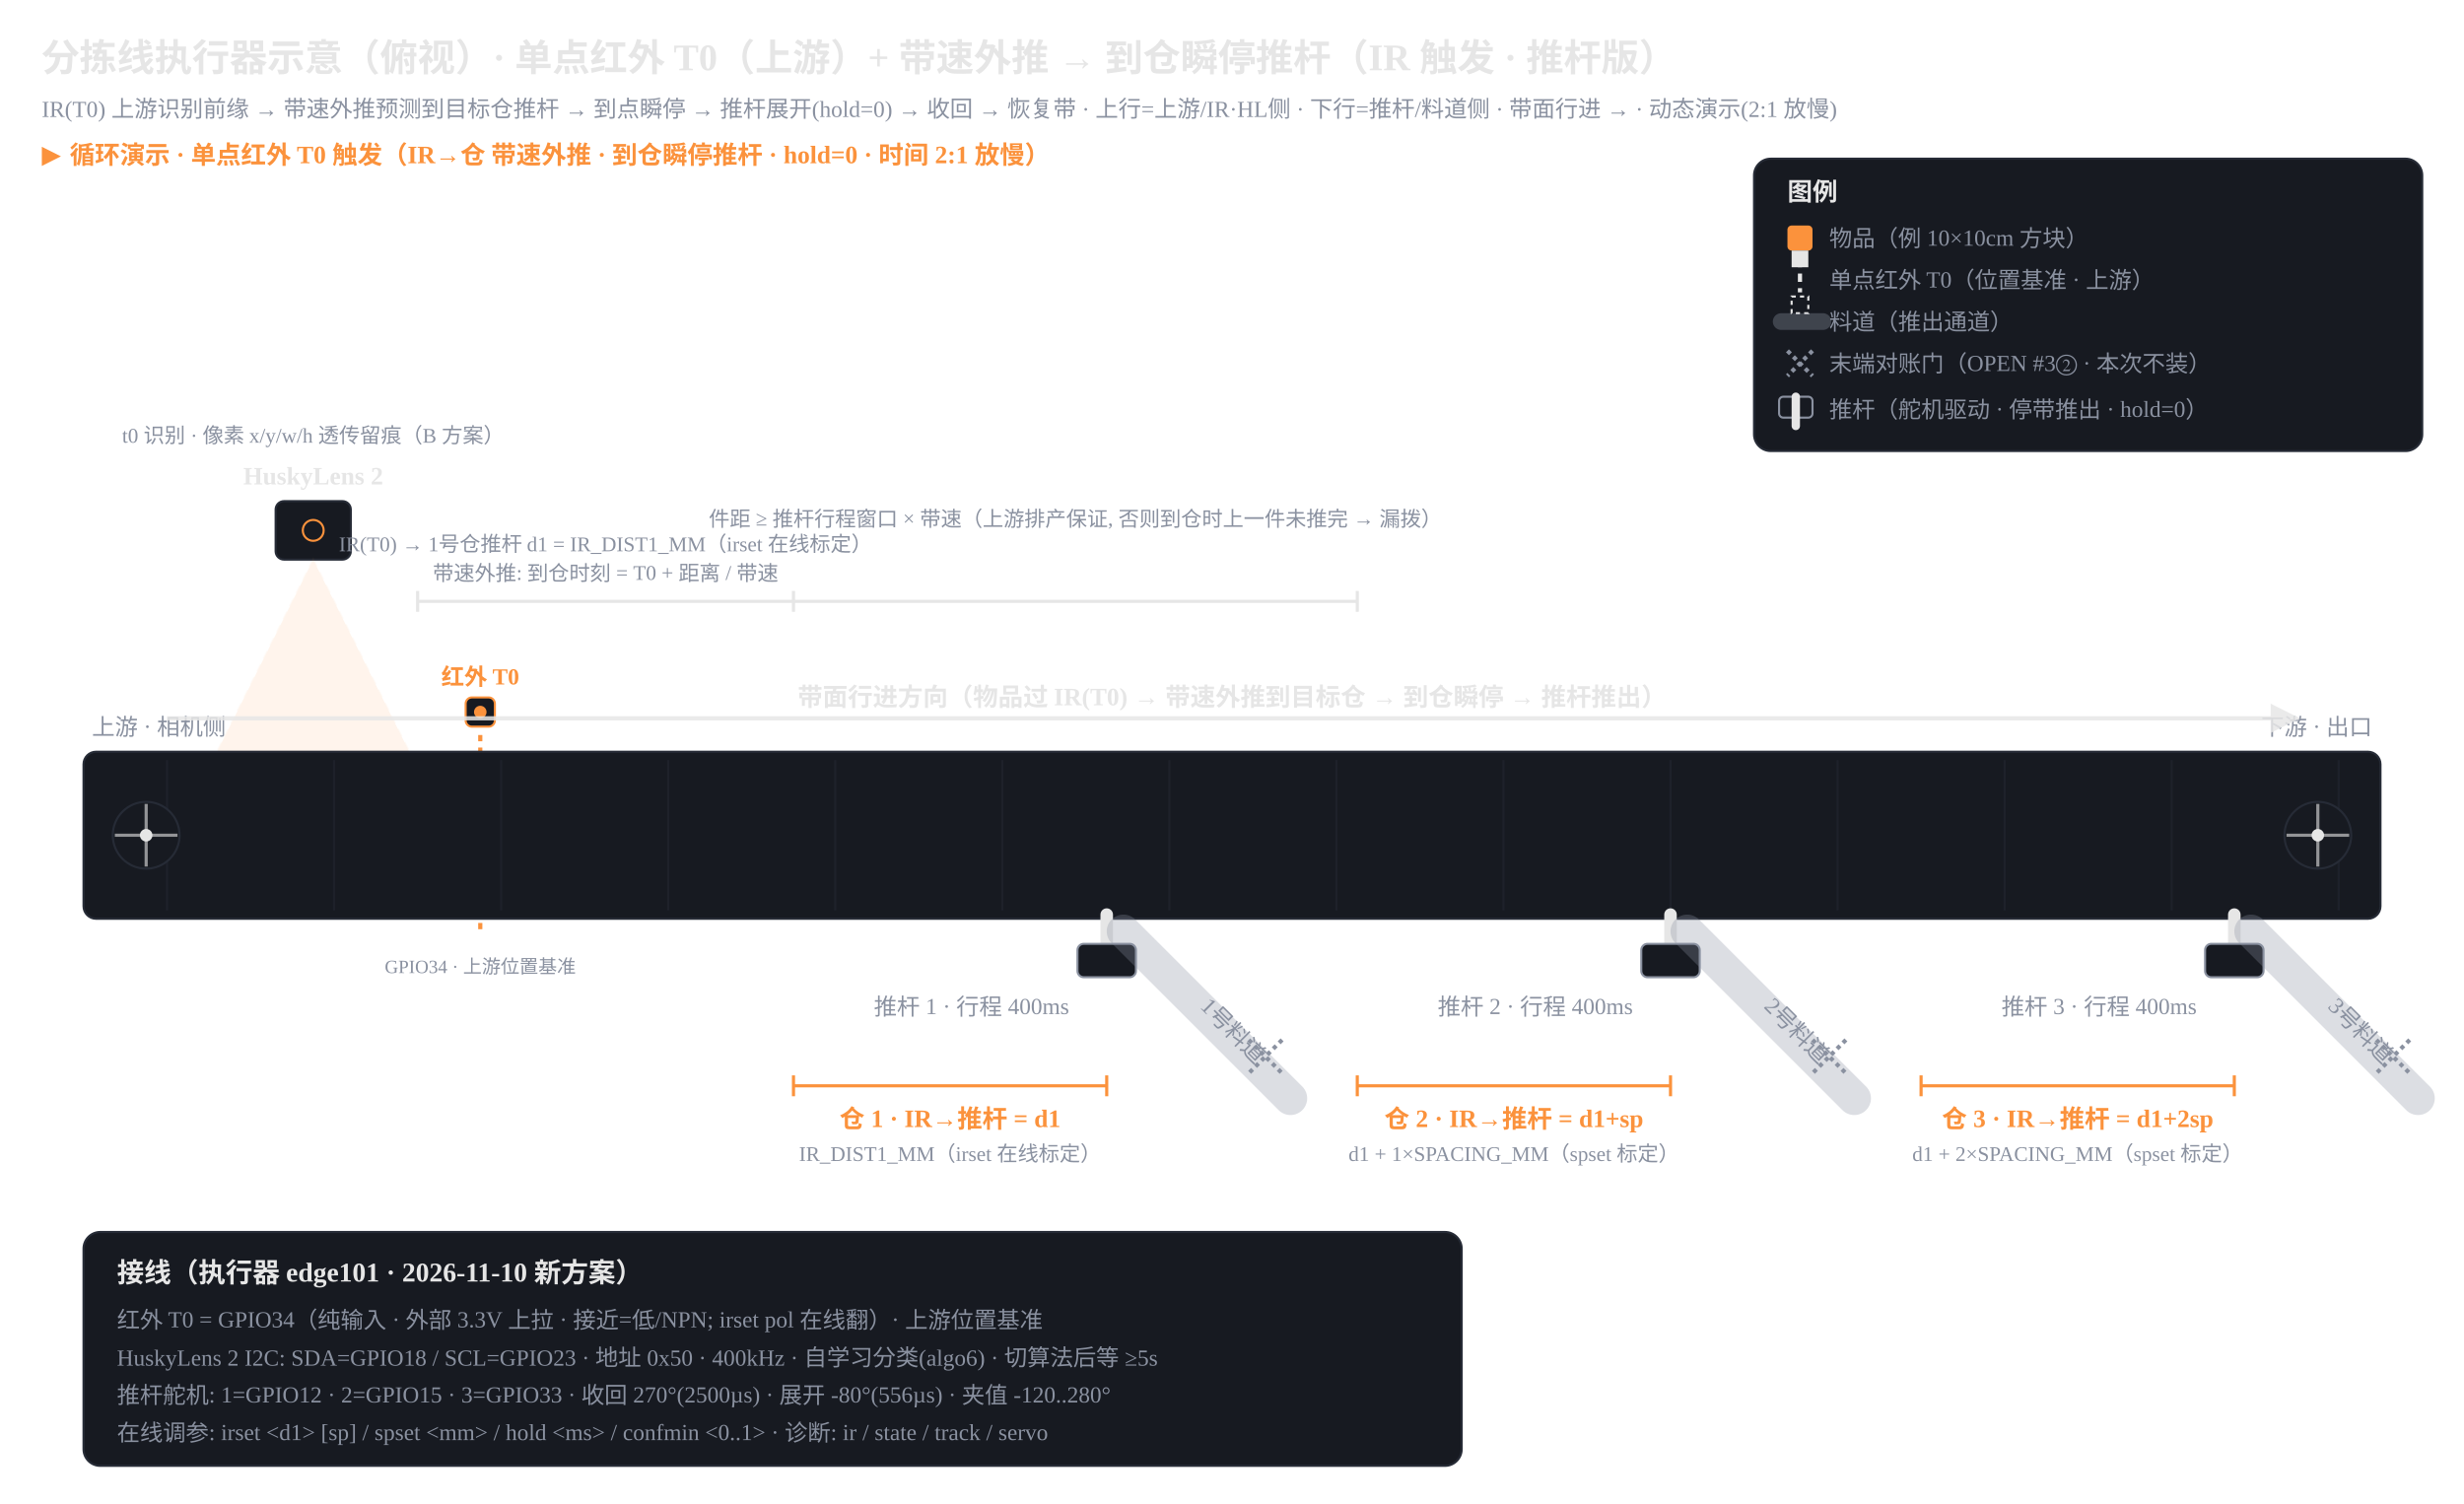
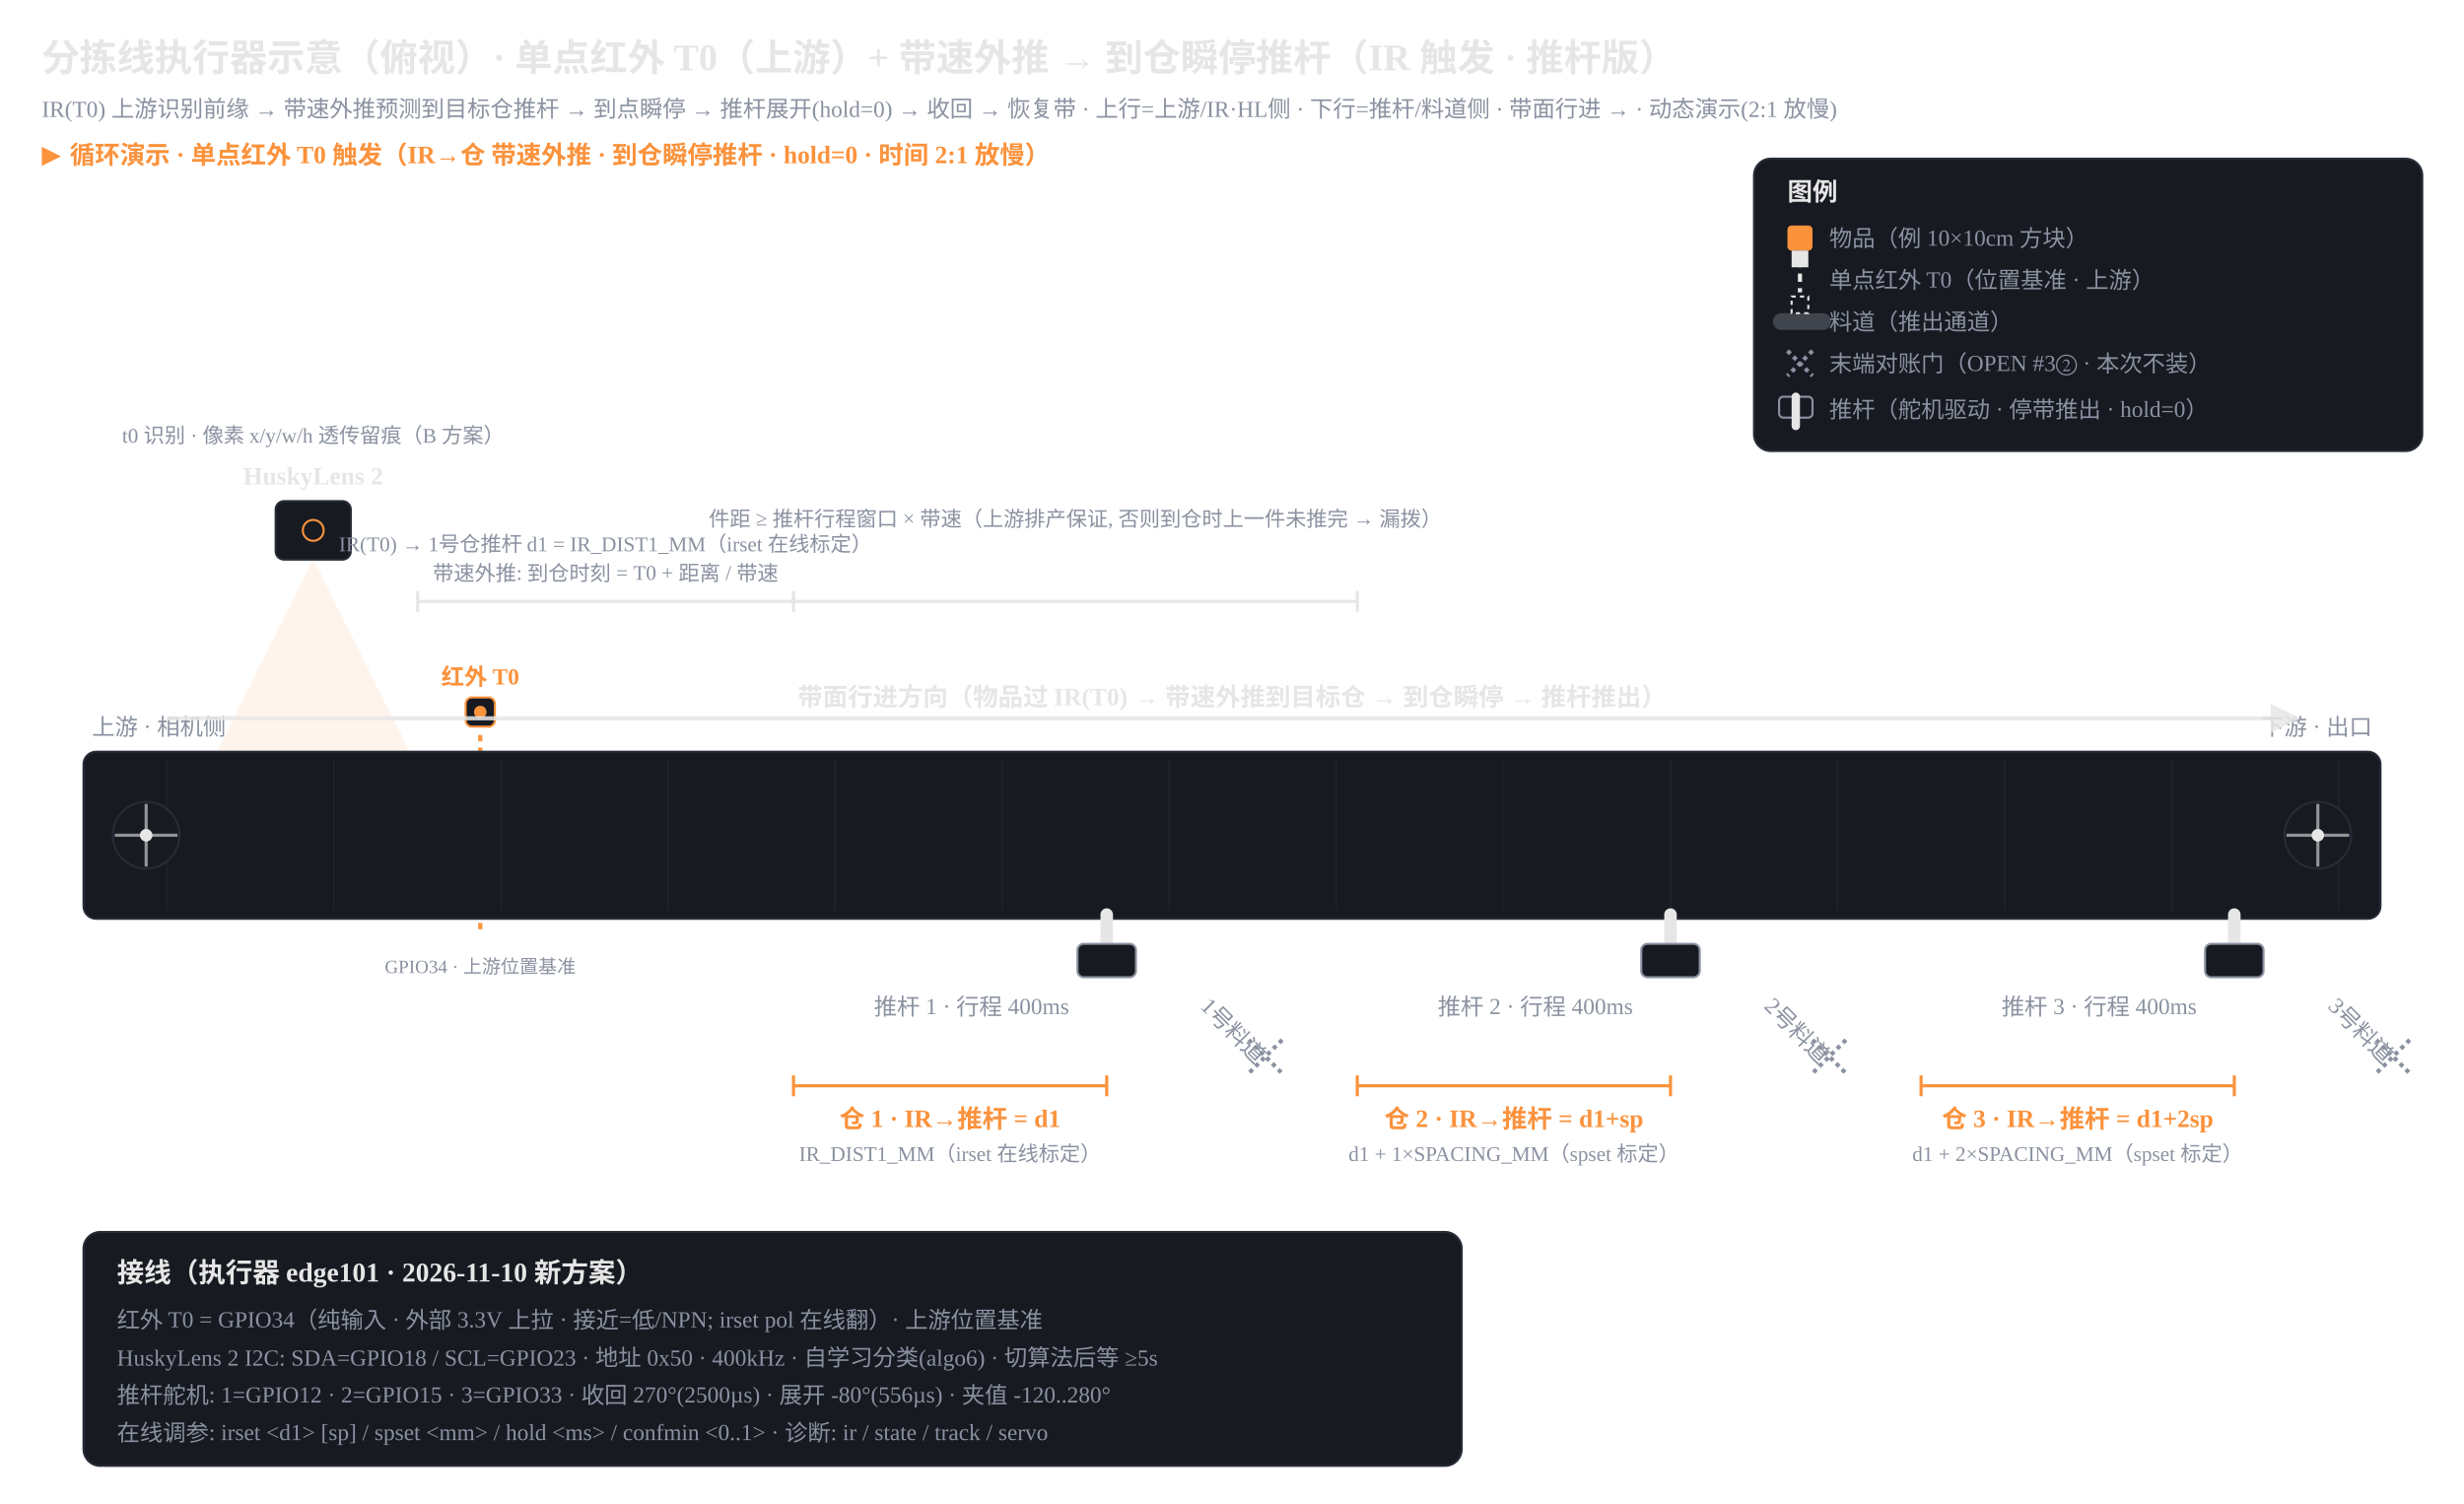
<svg xmlns="http://www.w3.org/2000/svg" id="gla-svg" viewBox="0 0 1180 720" role="img" aria-label="分拣线执行器运行示意 (俯视 · 推杆版 · 单点红外 T0 上游 + 带速外推到仓瞬停推杆 · 数字孪生同步)" style="width:100%;height:auto;display:block">
  <defs>
    <marker id="gw-arw" viewBox="0 0 10 10" refX="9" refY="5" markerWidth="7" markerHeight="7" orient="auto-start-reverse">
      <path d="M0,0 L10,5 L0,10 z" fill="var(--gate-fg,#e6e6e6)" />
    </marker>
    <marker id="gw-arwm" viewBox="0 0 10 10" refX="9" refY="5" markerWidth="6" markerHeight="6" orient="auto-start-reverse">
      <path d="M0,0 L10,5 L0,10 z" fill="var(--gate-mut,#8a91a0)" />
    </marker>
    <clipPath id="gla-clip">
      <rect x="40" y="360" width="1100" height="80" />
    </clipPath>
  </defs>
  <text x="20" y="34" font-size="18" font-weight="700" fill="var(--gate-fg,#e6e6e6)">分拣线执行器示意（俯视）· 单点红外 T0（上游）+ 带速外推 → 到仓瞬停推杆（IR 触发 · 推杆版）</text>
  <text x="20" y="56" font-size="11" fill="var(--gate-mut,#8a91a0)">IR(T0) 上游识别前缘 → 带速外推预测到目标仓推杆 → 到点瞬停 → 推杆展开(hold=0) → 收回 → 恢复带 · 上行=上游/IR·HL侧 · 下行=推杆/料道侧 · 带面行进 → · 动态演示(2:1 放慢)</text>
  <text id="gla-status" x="20" y="78" font-size="12" font-weight="700" fill="var(--gate-acc,#fb923c)">▶ 循环演示 · 单点红外 T0 触发（IR→仓 带速外推 · 到仓瞬停推杆 · hold=0 · 时间 2:1 放慢）</text>
  <rect x="840" y="76" width="320" height="140" rx="8" fill="var(--gate-bg,#171a21)" stroke="var(--gate-bd,#262b36)" />
  <text x="856" y="96" font-size="12" font-weight="700" fill="var(--gate-fg,#e6e6e6)">图例</text>
  <rect x="856" y="108" width="12" height="12" rx="2" fill="var(--gate-acc,#fb923c)" />
  <text x="876" y="118" font-size="11" fill="var(--gate-mut,#8a91a0)">物品（例 10×10cm 方块）</text>
  <line x1="862" y1="124" x2="862" y2="140" stroke="var(--gate-fg,#e6e6e6)" stroke-width="2" stroke-dasharray="4 3" />
  <rect x="858" y="120" width="8" height="8" fill="var(--gate-fg,#e6e6e6)" />
  <rect x="858" y="142" width="8" height="8" fill="none" stroke="var(--gate-fg,#e6e6e6)" stroke-dasharray="2 2" />
  <text x="876" y="138" font-size="11" fill="var(--gate-mut,#8a91a0)">单点红外 T0（位置基准 · 上游）</text>
  <line x1="853" y1="154" x2="873" y2="154" stroke="var(--gate-mut,#8a91a0)" stroke-width="8" opacity="0.35" stroke-linecap="round" />
  <text x="876" y="158" font-size="11" fill="var(--gate-mut,#8a91a0)">料道（推出通道）</text>
  <line x1="856" y1="168" x2="868" y2="180" stroke="var(--gate-mut,#8a91a0)" stroke-width="2" stroke-dasharray="2 2" />
  <line x1="868" y1="168" x2="856" y2="180" stroke="var(--gate-mut,#8a91a0)" stroke-width="2" stroke-dasharray="2 2" />
  <text x="876" y="178" font-size="11" fill="var(--gate-mut,#8a91a0)">末端对账门（OPEN #3② · 本次不装）</text>
  <rect x="852" y="190" width="16" height="10" rx="2" fill="var(--gate-bg,#171a21)" stroke="var(--gate-mut,#8a91a0)" />
  <line x1="860" y1="190" x2="860" y2="204" stroke="var(--gate-fg,#e6e6e6)" stroke-width="4" stroke-linecap="round" />
  <text x="876" y="200" font-size="11" fill="var(--gate-mut,#8a91a0)">推杆（舵机驱动 · 停带推出 · hold=0）</text>
  <text x="150" y="212" font-size="10" fill="var(--gate-mut,#8a91a0)" text-anchor="middle">t0 识别 · 像素 x/y/w/h 透传留痕（B 方案）</text>
  <text x="150" y="232" font-size="12" font-weight="700" fill="var(--gate-fg,#e6e6e6)" text-anchor="middle">HuskyLens 2</text>
  <rect id="gla-cam" x="132" y="240" width="36" height="28" rx="4" fill="var(--gate-bg,#171a21)" stroke="var(--gate-bd,#262b36)" />
  <circle cx="150" cy="254" r="5" fill="none" stroke="var(--gate-acc,#fb923c)" />
  <polygon id="gla-fan" points="150,268 104,360 196,360" fill="var(--gate-acc,#fb923c)" opacity="0.10" stroke="var(--gate-acc,#fb923c)" stroke-opacity="0.45" stroke-dasharray="4 3" />
  <g id="gla-visiong" opacity="0">
    <rect x="76" y="270" width="148" height="22" rx="11" fill="var(--gate-bg,#171a21)" stroke="var(--gate-acc,#fb923c)" stroke-opacity="0.65" />
    <text id="gla-vision" x="150" y="285" font-size="11" font-weight="600" fill="var(--gate-fg,#e6e6e6)" text-anchor="middle">识别 · --</text>
  </g>
  <g>
    <line x1="230" y1="352" x2="230" y2="448" stroke="var(--gate-acc,#fb923c)" stroke-width="2" stroke-dasharray="3 3" />
    <rect x="223" y="334" width="14" height="14" rx="3" fill="var(--gate-bg,#171a21)" stroke="var(--gate-acc,#fb923c)" />
    <circle cx="230" cy="341" r="3" fill="var(--gate-acc,#fb923c)" />
    <text x="230" y="328" font-size="11" font-weight="700" fill="var(--gate-acc,#fb923c)" text-anchor="middle">红外 T0</text>
    <text x="230" y="466" font-size="9" fill="var(--gate-mut,#8a91a0)" text-anchor="middle">GPIO34 · 上游位置基准</text>
  </g>
  <line x1="200" y1="288" x2="380" y2="288" stroke="var(--gate-fg,#e6e6e6)" stroke-width="1.5" />
  <line x1="200" y1="283" x2="200" y2="293" stroke="var(--gate-fg,#e6e6e6)" stroke-width="1.5" />
  <line x1="380" y1="283" x2="380" y2="293" stroke="var(--gate-fg,#e6e6e6)" stroke-width="1.5" />
  <text x="290" y="264" font-size="10" fill="var(--gate-mut,#8a91a0)" text-anchor="middle">IR(T0) → 1号仓推杆 d1 = IR_DIST1_MM（irset 在线标定）</text>
  <text x="290" y="278" font-size="10" fill="var(--gate-mut,#8a91a0)" text-anchor="middle">带速外推: 到仓时刻 = T0 + 距离 / 带速</text>
  <line x1="380" y1="288" x2="650" y2="288" stroke="var(--gate-fg,#e6e6e6)" stroke-width="1.5" />
  <line x1="650" y1="283" x2="650" y2="293" stroke="var(--gate-fg,#e6e6e6)" stroke-width="1.5" />
  <text x="515" y="252" font-size="10" fill="var(--gate-mut,#8a91a0)" text-anchor="middle">件距 ≥ 推杆行程窗口 × 带速（上游排产保证, 否则到仓时上一件未推完 → 漏拨）</text>
  <text x="44" y="352" font-size="11" fill="var(--gate-mut,#8a91a0)">上游 · 相机侧</text>
  <text x="1136" y="352" font-size="11" fill="var(--gate-mut,#8a91a0)" text-anchor="end">下游 · 出口</text>
  <rect x="40" y="360" width="1100" height="80" rx="6" fill="var(--gate-bg,#171a21)" stroke="var(--gate-bd,#262b36)" />
  <g id="gla-treads" clip-path="url(#gla-clip)" stroke="var(--gate-bd,#262b36)" opacity="0.45">
    <line x1="80" y1="364" x2="80" y2="436" />
    <line x1="160" y1="364" x2="160" y2="436" />
    <line x1="240" y1="364" x2="240" y2="436" />
    <line x1="320" y1="364" x2="320" y2="436" />
    <line x1="400" y1="364" x2="400" y2="436" />
    <line x1="480" y1="364" x2="480" y2="436" />
    <line x1="560" y1="364" x2="560" y2="436" />
    <line x1="640" y1="364" x2="640" y2="436" />
    <line x1="720" y1="364" x2="720" y2="436" />
    <line x1="800" y1="364" x2="800" y2="436" />
    <line x1="880" y1="364" x2="880" y2="436" />
    <line x1="960" y1="364" x2="960" y2="436" />
    <line x1="1040" y1="364" x2="1040" y2="436" />
    <line x1="1120" y1="364" x2="1120" y2="436" />
  </g>
  <circle cx="70" cy="400" r="16" fill="var(--gate-bg,#171a21)" stroke="var(--gate-bd,#262b36)" />
  <g id="gla-spoke-1" stroke="var(--gate-fg,#e6e6e6)" stroke-width="1.5" opacity="0.6">
    <line x1="70" y1="400" x2="70" y2="385" />
    <line x1="70" y1="400" x2="85" y2="400" />
    <line x1="70" y1="400" x2="70" y2="415" />
    <line x1="70" y1="400" x2="55" y2="400" />
  </g>
  <circle cx="70" cy="400" r="3" fill="var(--gate-fg,#e6e6e6)" />
  <circle cx="1110" cy="400" r="16" fill="var(--gate-bg,#171a21)" stroke="var(--gate-bd,#262b36)" />
  <g id="gla-spoke-2" stroke="var(--gate-fg,#e6e6e6)" stroke-width="1.5" opacity="0.6">
    <line x1="1110" y1="400" x2="1110" y2="385" />
    <line x1="1110" y1="400" x2="1125" y2="400" />
    <line x1="1110" y1="400" x2="1110" y2="415" />
    <line x1="1110" y1="400" x2="1095" y2="400" />
  </g>
  <circle cx="1110" cy="400" r="3" fill="var(--gate-fg,#e6e6e6)" />
  <g id="gla-obj-1" opacity="0" transform="translate(40,400)">
    <g transform="scale(2)">
      <rect id="gla-obj-1-block" x="-9" y="-9" width="18" height="18" rx="2" fill="var(--gate-acc,#fb923c)" />
      <g id="gla-obj-1-banana" display="none">
        <path d="M-7.5,2.5 C-8,-3.5 -3,-7.5 4.5,-7.5 C6.5,-7.5 7.5,-6.5 7.5,-5.5 C2,-5.5 -3.5,-1.5 -4.5,4 L-6.5,6 C-7.5,5.5 -7.8,4 -7.5,2.5 Z" fill="#fbbf24" stroke="#b45309" stroke-width="0.8" />
      </g>
      <g id="gla-obj-1-pear" display="none">
        <circle cx="0" cy="2.8" r="5.6" fill="#a3d977" stroke="#4d7c0f" stroke-width="0.8" />
        <circle cx="0" cy="-3.2" r="3.6" fill="#a3d977" stroke="#4d7c0f" stroke-width="0.8" />
        <line x1="0" y1="-6.4" x2="0.5" y2="-8.8" stroke="#78350f" stroke-width="1.1" />
      </g>
      <g id="gla-obj-1-red_apple" display="none">
        <circle cx="0" cy="1.2" r="6.2" fill="#ef4444" stroke="#991b1b" stroke-width="0.8" />
        <line x1="0" y1="-4.6" x2="0.9" y2="-7.6" stroke="#78350f" stroke-width="1.1" />
        <ellipse cx="3.2" cy="-6.4" rx="2.5" ry="1.4" fill="#4ade80" transform="rotate(-20 3.2 -6.4)" />
      </g>
      <g id="gla-obj-1-green_apple" display="none">
        <circle cx="0" cy="1.2" r="6.2" fill="#4ade80" stroke="#166534" stroke-width="0.8" />
        <line x1="0" y1="-4.6" x2="0.9" y2="-7.6" stroke="#78350f" stroke-width="1.1" />
        <ellipse cx="3.2" cy="-6.4" rx="2.5" ry="1.4" fill="#bbf7d0" transform="rotate(-20 3.2 -6.4)" />
      </g>
    </g>
  </g>
  <g id="gla-obj-2" opacity="0" transform="translate(40,400)">
    <g transform="scale(2)">
      <rect id="gla-obj-2-block" x="-9" y="-9" width="18" height="18" rx="2" fill="var(--gate-acc,#fb923c)" />
      <g id="gla-obj-2-banana" display="none">
        <path d="M-7.5,2.5 C-8,-3.5 -3,-7.5 4.5,-7.5 C6.5,-7.5 7.5,-6.5 7.5,-5.5 C2,-5.5 -3.5,-1.5 -4.5,4 L-6.5,6 C-7.5,5.5 -7.8,4 -7.5,2.5 Z" fill="#fbbf24" stroke="#b45309" stroke-width="0.8" />
      </g>
      <g id="gla-obj-2-pear" display="none">
        <circle cx="0" cy="2.8" r="5.6" fill="#a3d977" stroke="#4d7c0f" stroke-width="0.8" />
        <circle cx="0" cy="-3.2" r="3.6" fill="#a3d977" stroke="#4d7c0f" stroke-width="0.8" />
        <line x1="0" y1="-6.4" x2="0.5" y2="-8.8" stroke="#78350f" stroke-width="1.1" />
      </g>
      <g id="gla-obj-2-red_apple" display="none">
        <circle cx="0" cy="1.2" r="6.2" fill="#ef4444" stroke="#991b1b" stroke-width="0.8" />
        <line x1="0" y1="-4.6" x2="0.9" y2="-7.6" stroke="#78350f" stroke-width="1.1" />
        <ellipse cx="3.2" cy="-6.4" rx="2.5" ry="1.4" fill="#4ade80" transform="rotate(-20 3.2 -6.4)" />
      </g>
      <g id="gla-obj-2-green_apple" display="none">
        <circle cx="0" cy="1.2" r="6.2" fill="#4ade80" stroke="#166534" stroke-width="0.8" />
        <line x1="0" y1="-4.6" x2="0.9" y2="-7.6" stroke="#78350f" stroke-width="1.1" />
        <ellipse cx="3.2" cy="-6.4" rx="2.5" ry="1.4" fill="#bbf7d0" transform="rotate(-20 3.2 -6.4)" />
      </g>
    </g>
  </g>
  <g id="gla-obj-3" opacity="0" transform="translate(40,400)">
    <g transform="scale(2)">
      <rect id="gla-obj-3-block" x="-9" y="-9" width="18" height="18" rx="2" fill="var(--gate-acc,#fb923c)" />
      <g id="gla-obj-3-banana" display="none">
        <path d="M-7.5,2.5 C-8,-3.5 -3,-7.5 4.5,-7.5 C6.5,-7.5 7.5,-6.5 7.5,-5.5 C2,-5.5 -3.5,-1.5 -4.5,4 L-6.5,6 C-7.5,5.5 -7.8,4 -7.5,2.5 Z" fill="#fbbf24" stroke="#b45309" stroke-width="0.8" />
      </g>
      <g id="gla-obj-3-pear" display="none">
        <circle cx="0" cy="2.8" r="5.6" fill="#a3d977" stroke="#4d7c0f" stroke-width="0.8" />
        <circle cx="0" cy="-3.2" r="3.6" fill="#a3d977" stroke="#4d7c0f" stroke-width="0.8" />
        <line x1="0" y1="-6.4" x2="0.5" y2="-8.8" stroke="#78350f" stroke-width="1.1" />
      </g>
      <g id="gla-obj-3-red_apple" display="none">
        <circle cx="0" cy="1.2" r="6.2" fill="#ef4444" stroke="#991b1b" stroke-width="0.8" />
        <line x1="0" y1="-4.6" x2="0.9" y2="-7.6" stroke="#78350f" stroke-width="1.1" />
        <ellipse cx="3.2" cy="-6.4" rx="2.5" ry="1.4" fill="#4ade80" transform="rotate(-20 3.2 -6.4)" />
      </g>
      <g id="gla-obj-3-green_apple" display="none">
        <circle cx="0" cy="1.2" r="6.2" fill="#4ade80" stroke="#166534" stroke-width="0.8" />
        <line x1="0" y1="-4.6" x2="0.9" y2="-7.6" stroke="#78350f" stroke-width="1.1" />
        <ellipse cx="3.2" cy="-6.4" rx="2.5" ry="1.4" fill="#bbf7d0" transform="rotate(-20 3.2 -6.4)" />
      </g>
    </g>
  </g>
  <line id="gla-gate-1" x1="380" y1="352" x2="380" y2="448" stroke="var(--gate-acc,#fb923c)" stroke-width="3" opacity="0" display="none" />
  <line id="gla-gate-2" x1="650" y1="352" x2="650" y2="448" stroke="var(--gate-acc,#fb923c)" stroke-width="3" opacity="0" display="none" />
  <line id="gla-gate-3" x1="920" y1="352" x2="920" y2="448" stroke="var(--gate-acc,#fb923c)" stroke-width="3" opacity="0" display="none" />
  <line id="gla-ir" x1="230" y1="350" x2="230" y2="450" stroke="var(--gate-acc,#fb923c)" stroke-width="5" stroke-linecap="round" opacity="0" />
  <g>
    <line id="gla-rod-1" x1="530" y1="452" x2="530" y2="438" stroke="var(--gate-fg,#e6e6e6)" stroke-width="6" stroke-linecap="round" />
    <rect x="516" y="452" width="28" height="16" rx="3" fill="var(--gate-bg,#171a21)" stroke="var(--gate-mut,#8a91a0)" />
    <text x="512" y="486" font-size="11" fill="var(--gate-mut,#8a91a0)" text-anchor="end">推杆 1 · 行程 400ms</text>
    <line id="gla-rod-2" x1="800" y1="452" x2="800" y2="438" stroke="var(--gate-fg,#e6e6e6)" stroke-width="6" stroke-linecap="round" />
    <rect x="786" y="452" width="28" height="16" rx="3" fill="var(--gate-bg,#171a21)" stroke="var(--gate-mut,#8a91a0)" />
    <text x="782" y="486" font-size="11" fill="var(--gate-mut,#8a91a0)" text-anchor="end">推杆 2 · 行程 400ms</text>
    <line id="gla-rod-3" x1="1070" y1="452" x2="1070" y2="438" stroke="var(--gate-fg,#e6e6e6)" stroke-width="6" stroke-linecap="round" />
    <rect x="1056" y="452" width="28" height="16" rx="3" fill="var(--gate-bg,#171a21)" stroke="var(--gate-mut,#8a91a0)" />
    <text x="1052" y="486" font-size="11" fill="var(--gate-mut,#8a91a0)" text-anchor="end">推杆 3 · 行程 400ms</text>
  </g>
-   <line id="gla-chute-1" x1="538" y1="446" x2="618" y2="526" stroke="var(--gate-mut,#8a91a0)" stroke-width="16" stroke-opacity="0.30" stroke-linecap="round" />
-   <line id="gla-chute-2" x1="808" y1="446" x2="888" y2="526" stroke="var(--gate-mut,#8a91a0)" stroke-width="16" stroke-opacity="0.30" stroke-linecap="round" />
-   <line id="gla-chute-3" x1="1078" y1="446" x2="1158" y2="526" stroke="var(--gate-mut,#8a91a0)" stroke-width="16" stroke-opacity="0.30" stroke-linecap="round" />
+   <line id="gla-chute-1" x1="538" y1="446" x2="618" y2="526" stroke="var(--gate-mut,#8a91a0)" stroke-width="16" stroke-opacity="0.30" stroke-linecap="round" display="none" />
+   <line id="gla-chute-2" x1="808" y1="446" x2="888" y2="526" stroke="var(--gate-mut,#8a91a0)" stroke-width="16" stroke-opacity="0.30" stroke-linecap="round" display="none" />
+   <line id="gla-chute-3" x1="1078" y1="446" x2="1158" y2="526" stroke="var(--gate-mut,#8a91a0)" stroke-width="16" stroke-opacity="0.30" stroke-linecap="round" display="none" />
  <text x="588" y="496" font-size="11" fill="var(--gate-mut,#8a91a0)" text-anchor="middle" transform="rotate(45 588 496)">1号料道</text>
  <text x="858" y="496" font-size="11" fill="var(--gate-mut,#8a91a0)" text-anchor="middle" transform="rotate(45 858 496)">2号料道</text>
  <text x="1128" y="496" font-size="11" fill="var(--gate-mut,#8a91a0)" text-anchor="middle" transform="rotate(45 1128 496)">3号料道</text>
  <text id="gla-jlabel-1" x="618" y="576" font-size="11.5" font-weight="600" fill="var(--gate-fg,#e6e6e6)" text-anchor="middle" opacity="0" />
  <text id="gla-jlabel-2" x="888" y="576" font-size="11.5" font-weight="600" fill="var(--gate-fg,#e6e6e6)" text-anchor="middle" opacity="0" />
  <text id="gla-jlabel-3" x="1130" y="576" font-size="11.5" font-weight="600" fill="var(--gate-fg,#e6e6e6)" text-anchor="middle" opacity="0" />
  <line x1="598" y1="498" x2="614" y2="514" stroke="var(--gate-mut,#8a91a0)" stroke-width="2" stroke-dasharray="2 2" />
  <line x1="614" y1="498" x2="598" y2="514" stroke="var(--gate-mut,#8a91a0)" stroke-width="2" stroke-dasharray="2 2" />
  <line x1="868" y1="498" x2="884" y2="514" stroke="var(--gate-mut,#8a91a0)" stroke-width="2" stroke-dasharray="2 2" />
  <line x1="884" y1="498" x2="868" y2="514" stroke="var(--gate-mut,#8a91a0)" stroke-width="2" stroke-dasharray="2 2" />
  <line x1="1138" y1="498" x2="1154" y2="514" stroke="var(--gate-mut,#8a91a0)" stroke-width="2" stroke-dasharray="2 2" />
  <line x1="1154" y1="498" x2="1138" y2="514" stroke="var(--gate-mut,#8a91a0)" stroke-width="2" stroke-dasharray="2 2" />
  <g>
    <line x1="380" y1="520" x2="530" y2="520" stroke="var(--gate-acc,#fb923c)" stroke-width="1.5" />
    <line x1="380" y1="515" x2="380" y2="525" stroke="var(--gate-acc,#fb923c)" stroke-width="1.5" />
    <line x1="530" y1="515" x2="530" y2="525" stroke="var(--gate-acc,#fb923c)" stroke-width="1.5" />
    <text x="455" y="540" font-size="12" font-weight="700" fill="var(--gate-acc,#fb923c)" text-anchor="middle">仓 1 · IR→推杆 = d1</text>
    <text x="455" y="556" font-size="10" fill="var(--gate-mut,#8a91a0)" text-anchor="middle">IR_DIST1_MM（irset 在线标定）</text>
    <line x1="650" y1="520" x2="800" y2="520" stroke="var(--gate-acc,#fb923c)" stroke-width="1.5" />
    <line x1="650" y1="515" x2="650" y2="525" stroke="var(--gate-acc,#fb923c)" stroke-width="1.5" />
    <line x1="800" y1="515" x2="800" y2="525" stroke="var(--gate-acc,#fb923c)" stroke-width="1.5" />
    <text x="725" y="540" font-size="12" font-weight="700" fill="var(--gate-acc,#fb923c)" text-anchor="middle">仓 2 · IR→推杆 = d1+sp</text>
    <text x="725" y="556" font-size="10" fill="var(--gate-mut,#8a91a0)" text-anchor="middle">d1 + 1×SPACING_MM（spset 标定）</text>
    <line x1="920" y1="520" x2="1070" y2="520" stroke="var(--gate-acc,#fb923c)" stroke-width="1.5" />
    <line x1="920" y1="515" x2="920" y2="525" stroke="var(--gate-acc,#fb923c)" stroke-width="1.5" />
    <line x1="1070" y1="515" x2="1070" y2="525" stroke="var(--gate-acc,#fb923c)" stroke-width="1.5" />
    <text x="995" y="540" font-size="12" font-weight="700" fill="var(--gate-acc,#fb923c)" text-anchor="middle">仓 3 · IR→推杆 = d1+2sp</text>
    <text x="995" y="556" font-size="10" fill="var(--gate-mut,#8a91a0)" text-anchor="middle">d1 + 2×SPACING_MM（spset 标定）</text>
  </g>
  <line x1="80" y1="344" x2="1100" y2="344" stroke="var(--gate-fg,#e6e6e6)" stroke-width="2" opacity="0.85" marker-end="url(#gw-arw)" />
  <text x="590" y="338" font-size="12" font-weight="700" fill="var(--gate-fg,#e6e6e6)" text-anchor="middle">带面行进方向（物品过 IR(T0) → 带速外推到目标仓 → 到仓瞬停 → 推杆推出）</text>
  <rect x="40" y="590" width="660" height="112" rx="8" fill="var(--gate-bg,#171a21)" stroke="var(--gate-bd,#262b36)" />
  <text x="56" y="614" font-size="13" font-weight="700" fill="var(--gate-fg,#e6e6e6)">接线（执行器 edge101 · 2026-11-10 新方案）</text>
  <text x="56" y="636" font-size="11" fill="var(--gate-mut,#8a91a0)">红外 T0 = GPIO34（纯输入 · 外部 3.3V 上拉 · 接近=低/NPN; irset pol 在线翻）· 上游位置基准</text>
  <text x="56" y="654" font-size="11" fill="var(--gate-mut,#8a91a0)">HuskyLens 2 I2C: SDA=GPIO18 / SCL=GPIO23 · 地址 0x50 · 400kHz · 自学习分类(algo6) · 切算法后等 ≥5s</text>
  <text x="56" y="672" font-size="11" fill="var(--gate-mut,#8a91a0)">推杆舵机: 1=GPIO12 · 2=GPIO15 · 3=GPIO33 · 收回 270°(2500µs) · 展开 -80°(556µs) · 夹值 -120..280°</text>
  <text x="56" y="690" font-size="11" fill="var(--gate-mut,#8a91a0)">在线调参: irset &lt;d1&gt; [sp] / spset &lt;mm&gt; / hold &lt;ms&gt; / confmin &lt;0..1&gt; · 诊断: ir / state / track / servo</text>
</svg>
